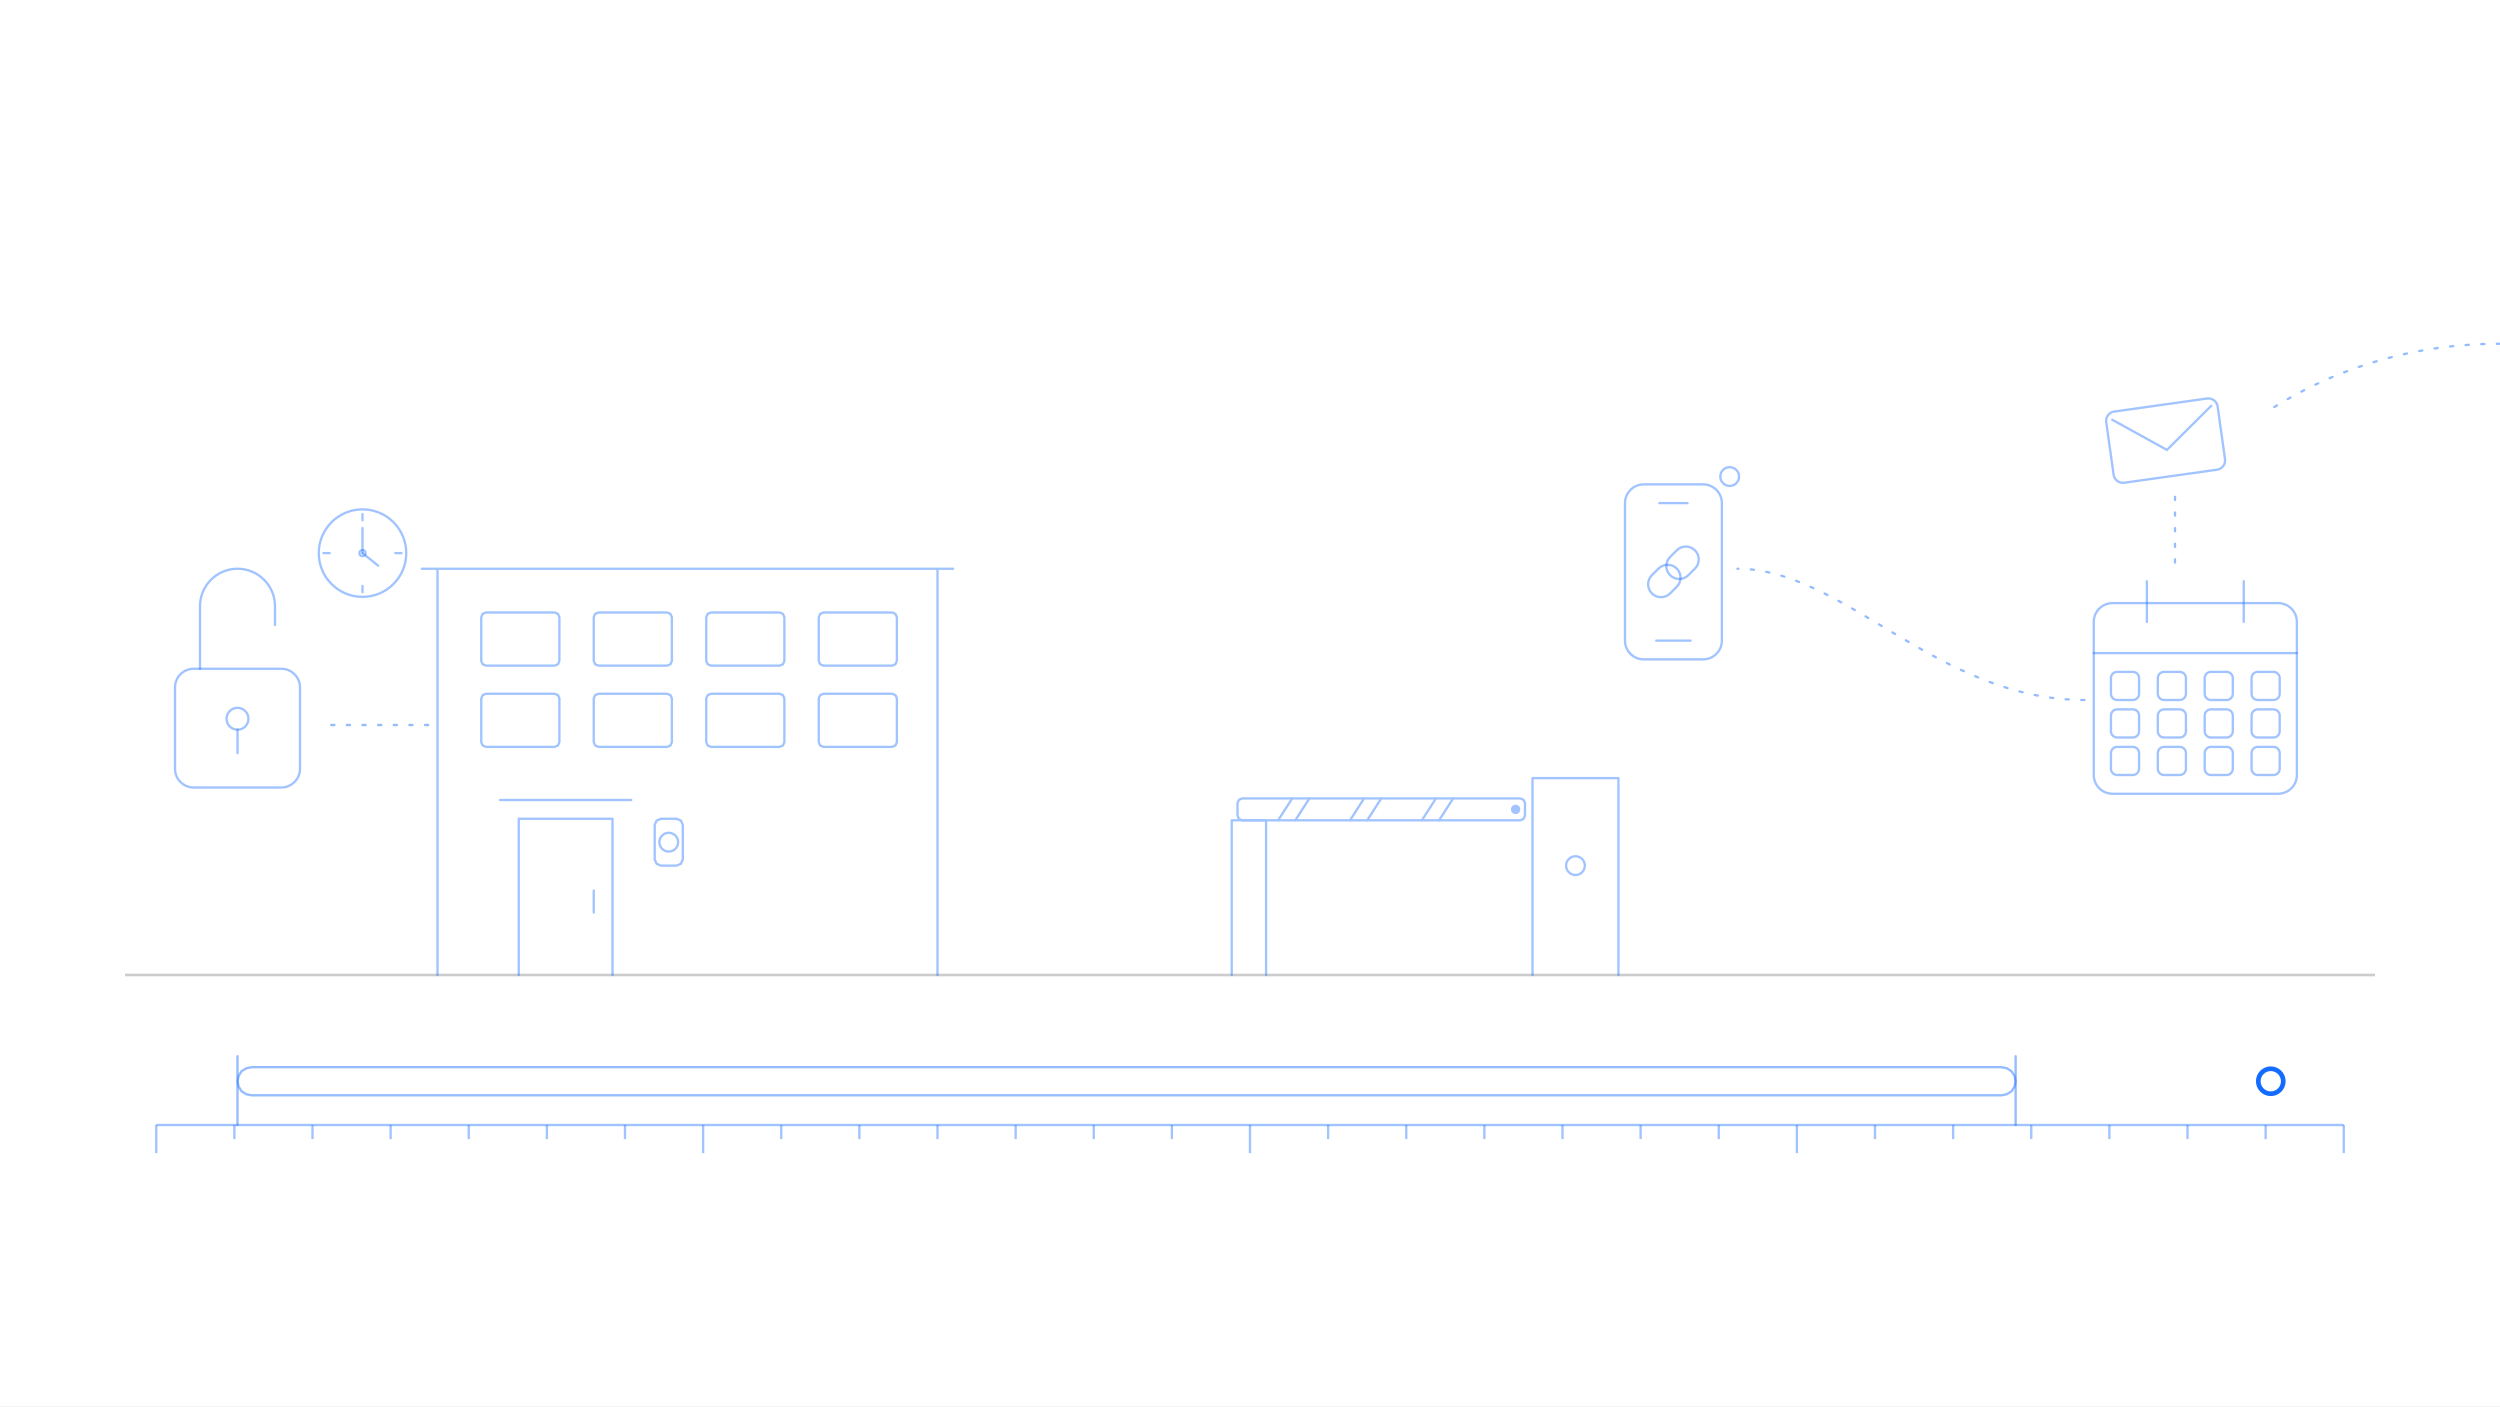
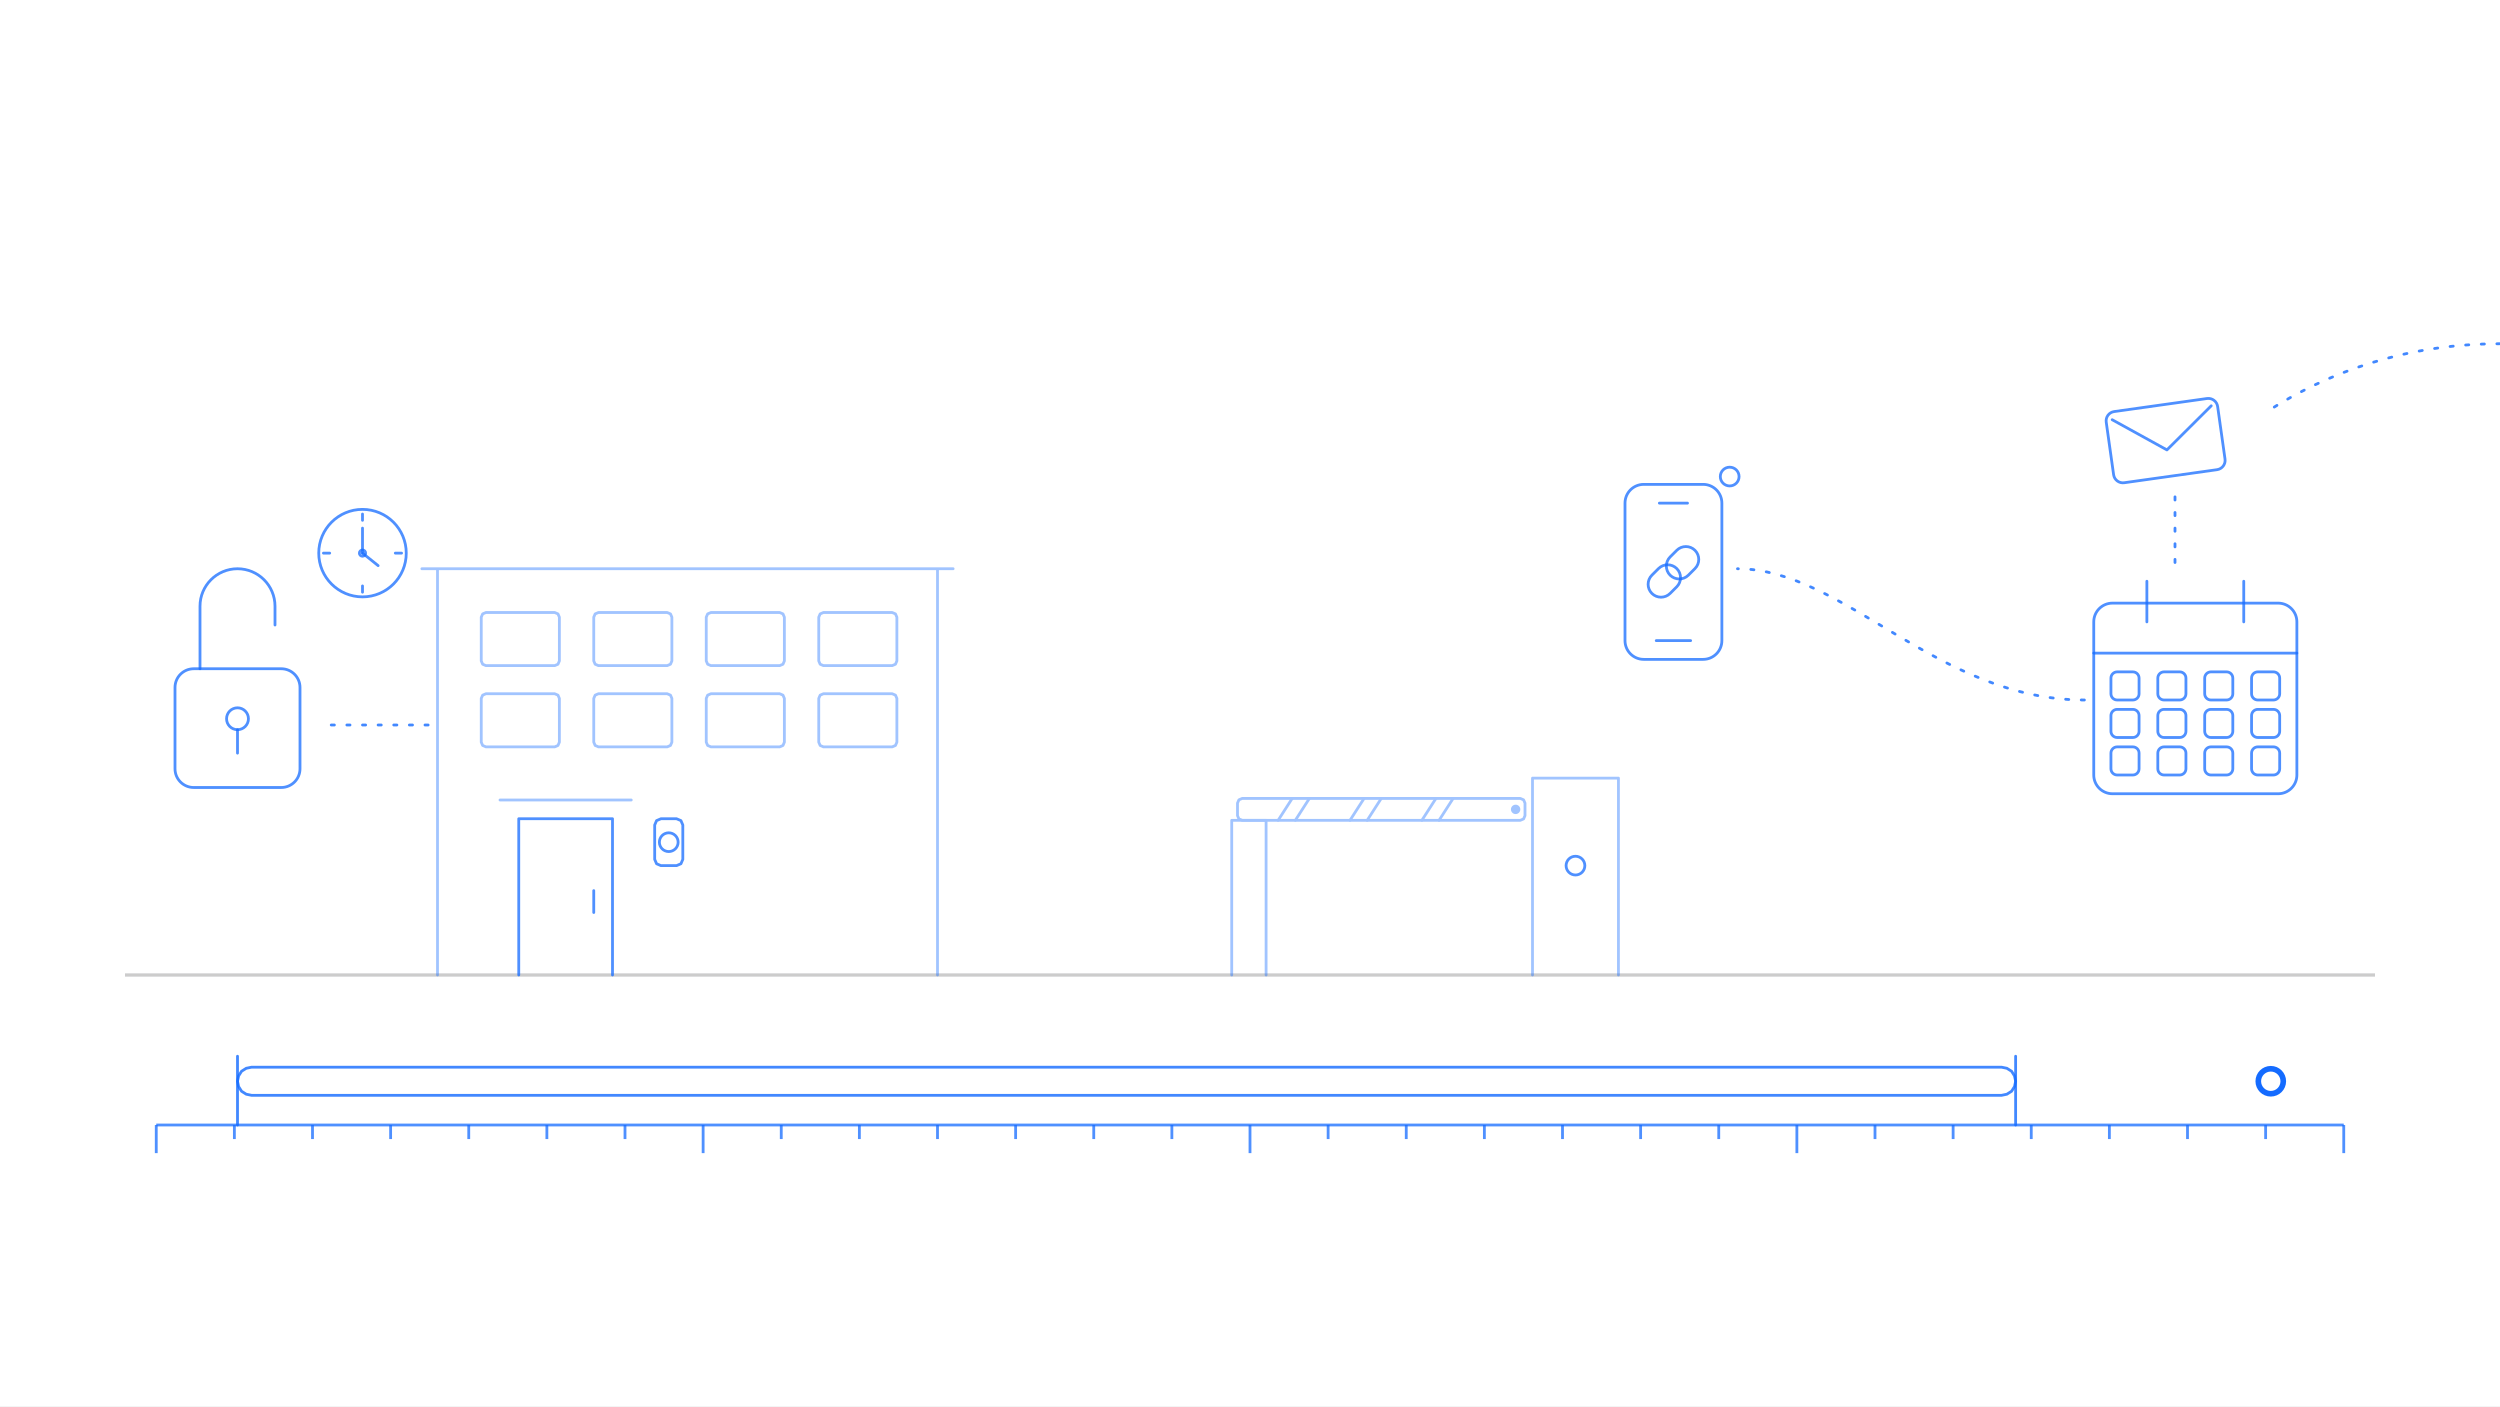
<svg xmlns="http://www.w3.org/2000/svg" viewBox="0 0 1600 900" preserveAspectRatio="xMidYMid meet" width="1600" height="900">
  <rect x="0" y="0" width="1600" height="900" fill="#fff" />
  <defs>
    <clipPath id="wgh-door-clip">
      <rect x="392" y="0" width="1300" height="900" />
    </clipPath>
  </defs>
-   <g fill="none" stroke="#151719" stroke-width="1.5" stroke-linecap="butt" opacity="0.22">
+   <g fill="none" stroke="#151719" stroke-width="1.8" stroke-linecap="butt" opacity="0.22">
    <path d="M80 624L1520 624" />
    <path d="M80 624L1520 624" />
  </g>
-   <g fill="none" stroke="#151719" stroke-width="1.5" stroke-linecap="butt" opacity="0">
-     <path />
-     <path />
-   </g>
-   <g fill="none" stroke="#151719" stroke-width="1.5" stroke-linecap="butt" opacity="0">
+   <g fill="none" stroke="#151719" stroke-width="1.8" stroke-linecap="butt" opacity="0">
+     <path />
+     <path />
+   </g>
+   <g fill="none" stroke="#151719" stroke-width="1.8" stroke-linecap="butt" opacity="0">
    <path />
    <path />
  </g>
  <g fill="none" stroke="#146BFF" stroke-linecap="butt">
-     <path stroke-width="1.5" stroke-opacity="0.4" d="M800 720L790 720L780 720L770 720L760 720L750 720L740 720L730 720L720 720L710 720L700 720L690 720L680 720L670 720L660 720L650 720L640 720L630 720L620 720L610 720L600 720L590 720L580 720L570 720L560 720L550 720L540 720L530 720L520 720L510 720L500 720L490 720L480 720L470 720L460 720L450 720L440 720L430 720L420 720L410 720L400 720L390 720L380 720L370 720L360 720L350 720L340 720L330 720L320 720L310 720L300 720L290 720L280 720L270 720L260 720L250 720L240 720L230 720L220 720L210 720L200 720L190 720L180 720L170 720L160 720L150 720L140 720L130 720L120 720L110 720L100 720M1500 720L1490 720L1480 720L1470 720L1460 720L1450 720L1440 720L1430 720L1420 720L1410 720L1400 720L1390 720L1380 720L1370 720L1360 720L1350 720L1340 720L1330 720L1320 720L1310 720L1300 720L1290 720L1280 720L1270 720L1260 720L1250 720L1240 720L1230 720L1220 720L1210 720L1200 720L1190 720L1180 720L1170 720L1160 720L1150 720L1140 720L1130 720L1120 720L1110 720L1100 720L1090 720L1080 720L1070 720L1060 720L1050 720L1040 720L1030 720L1020 720L1010 720L1000 720L990 720L980 720L970 720L960 720L950 720L940 720L930 720L920 720L910 720L900 720L890 720L880 720L870 720L860 720L850 720L840 720L830 720L820 720L810 720L800 720" />
-     <path stroke-width="1.5" stroke-opacity="0.4" d="M100 720L100 738M150 720L150 729M200 720L200 729M250 720L250 729M300 720L300 729M350 720L350 729M400 720L400 729M450 720L450 738M500 720L500 729M550 720L550 729M600 720L600 729M650 720L650 729M700 720L700 729M750 720L750 729M850 720L850 729M900 720L900 729M950 720L950 729M1000 720L1000 729M1050 720L1050 729M1100 720L1100 729M1150 720L1150 738M1200 720L1200 729M1250 720L1250 729M1300 720L1300 729M1350 720L1350 729M1400 720L1400 729M1450 720L1450 729" />
-     <path stroke-width="1.5" stroke-opacity="0.4" d="M800 720L800 738" opacity="1" />
-     <path stroke-width="1.5" stroke-opacity="0.4" d="M1500 720L1500 738" opacity="1" />
+     <path stroke-width="1.8" stroke-opacity="0.748" d="M800 720L790 720L780 720L770 720L760 720L750 720L740 720L730 720L720 720L710 720L700 720L690 720L680 720L670 720L660 720L650 720L640 720L630 720L620 720L610 720L600 720L590 720L580 720L570 720L560 720L550 720L540 720L530 720L520 720L510 720L500 720L490 720L480 720L470 720L460 720L450 720L440 720L430 720L420 720L410 720L400 720L390 720L380 720L370 720L360 720L350 720L340 720L330 720L320 720L310 720L300 720L290 720L280 720L270 720L260 720L250 720L240 720L230 720L220 720L210 720L200 720L190 720L180 720L170 720L160 720L150 720L140 720L130 720L120 720L110 720L100 720M1500 720L1490 720L1480 720L1470 720L1460 720L1450 720L1440 720L1430 720L1420 720L1410 720L1400 720L1390 720L1380 720L1370 720L1360 720L1350 720L1340 720L1330 720L1320 720L1310 720L1300 720L1290 720L1280 720L1270 720L1260 720L1250 720L1240 720L1230 720L1220 720L1210 720L1200 720L1190 720L1180 720L1170 720L1160 720L1150 720L1140 720L1130 720L1120 720L1110 720L1100 720L1090 720L1080 720L1070 720L1060 720L1050 720L1040 720L1030 720L1020 720L1010 720L1000 720L990 720L980 720L970 720L960 720L950 720L940 720L930 720L920 720L910 720L900 720L890 720L880 720L870 720L860 720L850 720L840 720L830 720L820 720L810 720L800 720" />
+     <path stroke-width="1.8" stroke-opacity="0.748" d="M100 720L100 738M150 720L150 729M200 720L200 729M250 720L250 729M300 720L300 729M350 720L350 729M400 720L400 729M450 720L450 738M500 720L500 729M550 720L550 729M600 720L600 729M650 720L650 729M700 720L700 729M750 720L750 729M850 720L850 729M900 720L900 729M950 720L950 729M1000 720L1000 729M1050 720L1050 729M1100 720L1100 729M1150 720L1150 738M1200 720L1200 729M1250 720L1250 729M1300 720L1300 729M1350 720L1350 729M1400 720L1400 729M1450 720L1450 729" />
+     <path stroke-width="1.8" stroke-opacity="0.748" d="M800 720L800 738" opacity="1" />
+     <path stroke-width="1.8" stroke-opacity="0.748" d="M1500 720L1500 738" opacity="1" />
    <g opacity="0">
-       <path stroke-width="1.5" stroke-opacity="0.45" />
-       <path stroke-width="3" />
-       <path stroke-width="1.5" stroke-opacity="0.45" />
-       <circle r="4.5" fill="#146BFF" stroke="#146BFF" stroke-width="1.5" />
-       <path stroke-width="1.5" stroke-opacity="0.45" />
-       <path stroke-width="3" />
-       <path stroke-width="1.5" stroke-opacity="0.45" />
-       <circle r="4.5" fill="#146BFF" stroke="#146BFF" stroke-width="1.5" />
-       <path stroke-width="1.5" stroke-opacity="0.45" />
-       <path stroke-width="3" />
-       <path stroke-width="1.5" stroke-opacity="0.45" />
-       <circle r="4.5" fill="#146BFF" stroke="#146BFF" stroke-width="1.5" />
-     </g>
-     <path stroke-width="1.5" stroke-opacity="0.45" d="M1281 683L1273 683L1265 683L1257 683L1249 683L1241 683L1233 683L1225 683L1217 683L1209 683L1201 683L1193 683L1185 683L1177 683L1169 683L1161 683L1153 683L1145 683L1137 683L1129 683L1121 683L1113 683L1105 683L1097 683L1089 683L1081 683L1073 683L1065 683L1057 683L1049 683L1041 683L1033 683L1025 683L1017 683L1009 683L1001 683L993 683L985 683L977 683L969 683L961 683L953 683L945 683L937 683L929 683L921 683L913 683L905 683L897 683L889 683L881 683L873 683L865 683L857 683L849 683L841 683L833 683L825 683L817 683L809 683L801 683L793 683L785 683L777 683L769 683L761 683L753 683L745 683L737 683L729 683L721 683L713 683L705 683L697 683L689 683L681 683L673 683L665 683L657 683L649 683L641 683L633 683L625 683L617 683L609 683L601 683L593 683L585 683L577 683L569 683L561 683L553 683L545 683L537 683L529 683L521 683L513 683L505 683L497 683L489 683L481 683L473 683L465 683L457 683L449 683L441 683L433 683L425 683L417 683L409 683L401 683L393 683L385 683L377 683L369 683L361 683L353 683L345 683L337 683L329 683L321 683L313 683L305 683L297 683L289 683L281 683L273 683L265 683L257 683L249 683L241 683L233 683L225 683L217 683L209 683L201 683L193 683L185 683L177 683L169 683L161 683L157.6 683.7L154.6 685.6L152.7 688.6L152 692L152.7 695.4L154.6 698.4L157.6 700.3L161 701L169 701L177 701L185 701L193 701L201 701L209 701L217 701L225 701L233 701L241 701L249 701L257 701L265 701L273 701L281 701L289 701L297 701L305 701L313 701L321 701L329 701L337 701L345 701L353 701L361 701L369 701L377 701L385 701L393 701L401 701L409 701L417 701L425 701L433 701L441 701L449 701L457 701L465 701L473 701L481 701L489 701L497 701L505 701L513 701L521 701L529 701L537 701L545 701L553 701L561 701L569 701L577 701L585 701L593 701L601 701L609 701L617 701L625 701L633 701L641 701L649 701L657 701L665 701L673 701L681 701L689 701L697 701L705 701L713 701L721 701L729 701L737 701L745 701L753 701L761 701L769 701L777 701L785 701L793 701L801 701L809 701L817 701L825 701L833 701L841 701L849 701L857 701L865 701L873 701L881 701L889 701L897 701L905 701L913 701L921 701L929 701L937 701L945 701L953 701L961 701L969 701L977 701L985 701L993 701L1001 701L1009 701L1017 701L1025 701L1033 701L1041 701L1049 701L1057 701L1065 701L1073 701L1081 701L1089 701L1097 701L1105 701L1113 701L1121 701L1129 701L1137 701L1145 701L1153 701L1161 701L1169 701L1177 701L1185 701L1193 701L1201 701L1209 701L1217 701L1225 701L1233 701L1241 701L1249 701L1257 701L1265 701L1273 701L1281 701L1284.4 700.3L1287.4 698.4L1289.3 695.4L1290 692L1289.3 688.6L1287.4 685.6L1284.4 683.7L1281 683Z" opacity="1" />
-     <path stroke-width="1.5" stroke-opacity="0.45" stroke-dasharray="5 7" d="" />
-     <circle r="4.5" fill="none" stroke="#146BFF" stroke-width="1.5" opacity="0" />
+       <path stroke-width="1.8" stroke-opacity="0.801" />
+       <path stroke-width="3.6" />
+       <path stroke-width="1.8" stroke-opacity="0.801" />
+       <circle r="4.5" fill="#146BFF" stroke="#146BFF" stroke-width="1.8" />
+       <path stroke-width="1.8" stroke-opacity="0.801" />
+       <path stroke-width="3.6" />
+       <path stroke-width="1.8" stroke-opacity="0.801" />
+       <circle r="4.5" fill="#146BFF" stroke="#146BFF" stroke-width="1.8" />
+       <path stroke-width="1.8" stroke-opacity="0.801" />
+       <path stroke-width="3.6" />
+       <path stroke-width="1.8" stroke-opacity="0.801" />
+       <circle r="4.5" fill="#146BFF" stroke="#146BFF" stroke-width="1.8" />
+     </g>
+     <path stroke-width="1.8" stroke-opacity="0.801" d="M1281 683L1273 683L1265 683L1257 683L1249 683L1241 683L1233 683L1225 683L1217 683L1209 683L1201 683L1193 683L1185 683L1177 683L1169 683L1161 683L1153 683L1145 683L1137 683L1129 683L1121 683L1113 683L1105 683L1097 683L1089 683L1081 683L1073 683L1065 683L1057 683L1049 683L1041 683L1033 683L1025 683L1017 683L1009 683L1001 683L993 683L985 683L977 683L969 683L961 683L953 683L945 683L937 683L929 683L921 683L913 683L905 683L897 683L889 683L881 683L873 683L865 683L857 683L849 683L841 683L833 683L825 683L817 683L809 683L801 683L793 683L785 683L777 683L769 683L761 683L753 683L745 683L737 683L729 683L721 683L713 683L705 683L697 683L689 683L681 683L673 683L665 683L657 683L649 683L641 683L633 683L625 683L617 683L609 683L601 683L593 683L585 683L577 683L569 683L561 683L553 683L545 683L537 683L529 683L521 683L513 683L505 683L497 683L489 683L481 683L473 683L465 683L457 683L449 683L441 683L433 683L425 683L417 683L409 683L401 683L393 683L385 683L377 683L369 683L361 683L353 683L345 683L337 683L329 683L321 683L313 683L305 683L297 683L289 683L281 683L273 683L265 683L257 683L249 683L241 683L233 683L225 683L217 683L209 683L201 683L193 683L185 683L177 683L169 683L161 683L157.6 683.7L154.6 685.6L152.7 688.6L152 692L152.7 695.4L154.6 698.4L157.6 700.3L161 701L169 701L177 701L185 701L193 701L201 701L209 701L217 701L225 701L233 701L241 701L249 701L257 701L265 701L273 701L281 701L289 701L297 701L305 701L313 701L321 701L329 701L337 701L345 701L353 701L361 701L369 701L377 701L385 701L393 701L401 701L409 701L417 701L425 701L433 701L441 701L449 701L457 701L465 701L473 701L481 701L489 701L497 701L505 701L513 701L521 701L529 701L537 701L545 701L553 701L561 701L569 701L577 701L585 701L593 701L601 701L609 701L617 701L625 701L633 701L641 701L649 701L657 701L665 701L673 701L681 701L689 701L697 701L705 701L713 701L721 701L729 701L737 701L745 701L753 701L761 701L769 701L777 701L785 701L793 701L801 701L809 701L817 701L825 701L833 701L841 701L849 701L857 701L865 701L873 701L881 701L889 701L897 701L905 701L913 701L921 701L929 701L937 701L945 701L953 701L961 701L969 701L977 701L985 701L993 701L1001 701L1009 701L1017 701L1025 701L1033 701L1041 701L1049 701L1057 701L1065 701L1073 701L1081 701L1089 701L1097 701L1105 701L1113 701L1121 701L1129 701L1137 701L1145 701L1153 701L1161 701L1169 701L1177 701L1185 701L1193 701L1201 701L1209 701L1217 701L1225 701L1233 701L1241 701L1249 701L1257 701L1265 701L1273 701L1281 701L1284.4 700.3L1287.4 698.4L1289.3 695.4L1290 692L1289.3 688.6L1287.4 685.6L1284.4 683.7L1281 683Z" opacity="1" />
+     <path stroke-width="1.8" stroke-opacity="0.801" stroke-dasharray="5 7" d="" />
+     <circle r="4.5" fill="none" stroke="#146BFF" stroke-width="1.8" opacity="0" />
    <path stroke-linecap="round" d="" />
-     <path stroke-linecap="round" d="M152 676L152 720" stroke-width="1.5" stroke-opacity="0.45" opacity="1" />
-     <path stroke-linecap="round" d="M1290 676L1290 720" stroke-width="1.5" stroke-opacity="0.45" opacity="1" />
+     <path stroke-linecap="round" d="M152 676L152 720" stroke-width="1.8" stroke-opacity="0.801" opacity="1" />
+     <path stroke-linecap="round" d="M1290 676L1290 720" stroke-width="1.8" stroke-opacity="0.801" opacity="1" />
    <circle r="0" fill="#146BFF" stroke="none" cx="1290" cy="705" opacity="1" />
-     <path stroke-width="1.5" stroke-opacity="0.45" d="M1453.3 648L1453.3 740" opacity="0" />
-     <path stroke-width="1.5" stroke-opacity="0.45" stroke-dasharray="2 8" stroke-linecap="round" d="M1453.3 636L1453.3 674" opacity="0" />
-     <circle r="8" fill="#146BFF" stroke="#146BFF" stroke-width="3" cx="1453.3" cy="692" fill-opacity="0" />
+     <path stroke-width="1.8" stroke-opacity="0.801" d="M1453.3 648L1453.3 740" opacity="0" />
+     <path stroke-width="1.8" stroke-opacity="0.801" stroke-dasharray="2 8" stroke-linecap="round" d="M1453.3 636L1453.3 674" opacity="0" />
+     <circle r="8" fill="#146BFF" stroke="#146BFF" stroke-width="3.6" cx="1453.3" cy="692" fill-opacity="0" />
  </g>
  <g fill="none" stroke="#146BFF" stroke-linejoin="miter" opacity="0">
    <path fill="#146BFF" fill-opacity="0" stroke="none" />
-     <g stroke-width="1.5" stroke-opacity="0.45">
+     <g stroke-width="1.8" stroke-opacity="0.801">
      <path pathLength="1" stroke-dasharray="1 1" stroke-dashoffset="1" />
      <path pathLength="1" stroke-dasharray="1 1" stroke-dashoffset="1" />
      <path pathLength="1" stroke-dasharray="1 1" stroke-dashoffset="1" />
      <path pathLength="1" stroke-dasharray="1 1" stroke-dashoffset="1" />
      <path pathLength="1" stroke-dasharray="1 1" stroke-dashoffset="1" />
      <path pathLength="1" stroke-dasharray="1 1" stroke-dashoffset="1" />
      <path pathLength="1" stroke-dasharray="1 1" stroke-dashoffset="1" />
      <path pathLength="1" stroke-dasharray="1 1" stroke-dashoffset="1" />
      <path pathLength="1" stroke-dasharray="1 1" stroke-dashoffset="1" />
      <path pathLength="1" stroke-dasharray="1 1" stroke-dashoffset="1" />
      <path pathLength="1" stroke-dasharray="1 1" stroke-dashoffset="1" />
      <path pathLength="1" stroke-dasharray="1 1" stroke-dashoffset="1" />
      <path pathLength="1" stroke-dasharray="1 1" stroke-dashoffset="1" />
      <path pathLength="1" stroke-dasharray="1 1" stroke-dashoffset="1" />
      <path pathLength="1" stroke-dasharray="1 1" stroke-dashoffset="1" />
      <path pathLength="1" stroke-dasharray="1 1" stroke-dashoffset="1" />
      <path pathLength="1" stroke-dasharray="1 1" stroke-dashoffset="1" />
      <path pathLength="1" stroke-dasharray="1 1" stroke-dashoffset="1" />
      <path pathLength="1" stroke-dasharray="1 1" stroke-dashoffset="1" />
      <path pathLength="1" stroke-dasharray="1 1" stroke-dashoffset="1" />
      <path pathLength="1" stroke-dasharray="1 1" stroke-dashoffset="1" />
      <path pathLength="1" stroke-dasharray="1 1" stroke-dashoffset="1" />
      <path pathLength="1" stroke-dasharray="1 1" stroke-dashoffset="1" />
      <path pathLength="1" stroke-dasharray="1 1" stroke-dashoffset="1" />
      <path pathLength="1" stroke-dasharray="1 1" stroke-dashoffset="1" />
      <path pathLength="1" stroke-dasharray="1 1" stroke-dashoffset="1" />
      <path pathLength="1" stroke-dasharray="1 1" stroke-dashoffset="1" />
      <path pathLength="1" stroke-dasharray="1 1" stroke-dashoffset="1" />
      <path pathLength="1" stroke-dasharray="1 1" stroke-dashoffset="1" />
      <path pathLength="1" stroke-dasharray="1 1" stroke-dashoffset="1" />
      <path pathLength="1" stroke-dasharray="1 1" stroke-dashoffset="1" />
      <path pathLength="1" stroke-dasharray="1 1" stroke-dashoffset="1" />
      <path pathLength="1" stroke-dasharray="1 1" stroke-dashoffset="1" />
      <path pathLength="1" stroke-dasharray="1 1" stroke-dashoffset="1" />
      <path pathLength="1" stroke-dasharray="1 1" stroke-dashoffset="1" />
      <path pathLength="1" stroke-dasharray="1 1" stroke-dashoffset="1" />
      <path pathLength="1" stroke-dasharray="1 1" stroke-dashoffset="1" />
      <path pathLength="1" stroke-dasharray="1 1" stroke-dashoffset="1" />
      <path pathLength="1" stroke-dasharray="1 1" stroke-dashoffset="1" />
      <path pathLength="1" stroke-dasharray="1 1" stroke-dashoffset="1" />
      <path pathLength="1" stroke-dasharray="1 1" stroke-dashoffset="1" />
      <path pathLength="1" stroke-dasharray="1 1" stroke-dashoffset="1" />
      <path pathLength="1" stroke-dasharray="1 1" stroke-dashoffset="1" />
      <path pathLength="1" stroke-dasharray="1 1" stroke-dashoffset="1" />
      <path pathLength="1" stroke-dasharray="1 1" stroke-dashoffset="1" />
      <path pathLength="1" stroke-dasharray="1 1" stroke-dashoffset="1" />
      <path pathLength="1" stroke-dasharray="1 1" stroke-dashoffset="1" />
      <path pathLength="1" stroke-dasharray="1 1" stroke-dashoffset="1" />
      <path pathLength="1" stroke-dasharray="1 1" stroke-dashoffset="1" />
      <path pathLength="1" stroke-dasharray="1 1" stroke-dashoffset="1" />
      <path pathLength="1" stroke-dasharray="1 1" stroke-dashoffset="1" />
      <path pathLength="1" stroke-dasharray="1 1" stroke-dashoffset="1" />
      <path pathLength="1" stroke-dasharray="1 1" stroke-dashoffset="1" />
      <path pathLength="1" stroke-dasharray="1 1" stroke-dashoffset="1" />
      <path pathLength="1" stroke-dasharray="1 1" stroke-dashoffset="1" />
      <path pathLength="1" stroke-dasharray="1 1" stroke-dashoffset="1" />
      <path pathLength="1" stroke-dasharray="1 1" stroke-dashoffset="1" />
      <path pathLength="1" stroke-dasharray="1 1" stroke-dashoffset="1" />
      <path pathLength="1" stroke-dasharray="1 1" stroke-dashoffset="1" />
      <path pathLength="1" stroke-dasharray="1 1" stroke-dashoffset="1" />
      <path pathLength="1" stroke-dasharray="1 1" stroke-dashoffset="1" />
      <path pathLength="1" stroke-dasharray="1 1" stroke-dashoffset="1" />
      <path pathLength="1" stroke-dasharray="1 1" stroke-dashoffset="1" />
      <path pathLength="1" stroke-dasharray="1 1" stroke-dashoffset="1" />
      <path pathLength="1" stroke-dasharray="1 1" stroke-dashoffset="1" />
      <path pathLength="1" stroke-dasharray="1 1" stroke-dashoffset="1" />
      <path pathLength="1" stroke-dasharray="1 1" stroke-dashoffset="1" />
      <path pathLength="1" stroke-dasharray="1 1" stroke-dashoffset="1" />
    </g>
    <g stroke-linejoin="miter">
-       <path stroke-width="1.5" stroke-opacity="0.45" stroke-dasharray="5 7" />
-       <path stroke-width="1.5" stroke-opacity="0.45" stroke-dasharray="5 7" />
-       <path stroke-width="3" />
-       <path stroke-width="3" />
-       <path stroke-width="3" />
-       <path stroke-width="3" />
-     </g>
-     <circle r="6" fill="#146BFF" fill-opacity="0" stroke="#146BFF" stroke-width="1.5" />
-     <circle r="6" fill="#146BFF" fill-opacity="0" stroke="#146BFF" stroke-width="1.5" />
-     <circle r="6" fill="#146BFF" fill-opacity="0" stroke="#146BFF" stroke-width="1.5" />
-     <circle r="6" fill="#146BFF" fill-opacity="0" stroke="#146BFF" stroke-width="1.5" />
-     <circle r="6" fill="#146BFF" fill-opacity="0" stroke="#146BFF" stroke-width="1.5" />
-     <circle r="6" fill="#146BFF" fill-opacity="0" stroke="#146BFF" stroke-width="1.5" />
-     <circle r="6" fill="#146BFF" fill-opacity="0" stroke="#146BFF" stroke-width="1.5" />
-     <circle r="17" fill="none" stroke="#146BFF" stroke-width="1.5" stroke-opacity="0.4" />
+       <path stroke-width="1.8" stroke-opacity="0.801" stroke-dasharray="5 7" />
+       <path stroke-width="1.8" stroke-opacity="0.801" stroke-dasharray="5 7" />
+       <path stroke-width="3.6" />
+       <path stroke-width="3.6" />
+       <path stroke-width="3.6" />
+       <path stroke-width="3.6" />
+     </g>
+     <circle r="6" fill="#146BFF" fill-opacity="0" stroke="#146BFF" stroke-width="1.8" />
+     <circle r="6" fill="#146BFF" fill-opacity="0" stroke="#146BFF" stroke-width="1.8" />
+     <circle r="6" fill="#146BFF" fill-opacity="0" stroke="#146BFF" stroke-width="1.8" />
+     <circle r="6" fill="#146BFF" fill-opacity="0" stroke="#146BFF" stroke-width="1.8" />
+     <circle r="6" fill="#146BFF" fill-opacity="0" stroke="#146BFF" stroke-width="1.8" />
+     <circle r="6" fill="#146BFF" fill-opacity="0" stroke="#146BFF" stroke-width="1.8" />
+     <circle r="6" fill="#146BFF" fill-opacity="0" stroke="#146BFF" stroke-width="1.8" />
+     <circle r="17" fill="none" stroke="#146BFF" stroke-width="1.8" stroke-opacity="0.748" />
    <circle r="8" fill="#146BFF" stroke="none" />
-     <circle r="17" fill="none" stroke="#146BFF" stroke-width="1.5" stroke-opacity="0.4" />
+     <circle r="17" fill="none" stroke="#146BFF" stroke-width="1.8" stroke-opacity="0.748" />
    <circle r="8" fill="#146BFF" stroke="none" />
-     <path stroke-width="1.5" stroke-linejoin="round" stroke-linecap="round" />
-   </g>
-   <g fill="none" stroke="#146BFF" stroke-width="1.5" stroke-linejoin="miter" stroke-linecap="butt" opacity="0" stroke-opacity="0.4">
+     <path stroke-width="1.8" stroke-linejoin="round" stroke-linecap="round" />
+   </g>
+   <g fill="none" stroke="#146BFF" stroke-width="1.8" stroke-linejoin="miter" stroke-linecap="butt" opacity="0" stroke-opacity="0.748">
    <path pathLength="1" stroke-dasharray="1 1" d="M788.3 624L183.3 624L183.3 624L898.3 624" stroke-dashoffset="1" />
    <path pathLength="1" stroke-dasharray="1 1" d="M1035.8 624L1613.3 624L1613.3 624L898.3 624" stroke-dashoffset="1" />
  </g>
  <g fill="none" stroke="#146BFF" stroke-linejoin="round" stroke-linecap="round" opacity="0.4">
-     <path d="M980.8 624L980.8 498L1035.8 498L1035.8 624M980.8 498L980.8 498L1035.8 498L1035.8 498" stroke-width="1.5" />
-     <path d="M788.3 624L788.3 525L810.3 525L810.3 624M788.3 525L788.3 525L810.3 525L810.3 525" stroke-width="1.5" />
-     <path stroke-width="1.5" d="M795 525L792.9 524.1L792 522L792 514L792.9 511.9L795 511L973 511L975.1 511.9L976 514L976 522L975.1 524.1L973 525L795 525M795 525L792.9 524.1L792 522L792 514L792.9 511.9L795 511L973 511L975.1 511.9L976 514L976 522L975.1 524.1L973 525L795 525M792 518L792 518M976 518L976 518" />
-     <path stroke-width="1.5" d="M930 511L921 525M919 511L910 525M884 511L875 525M873 511L864 525M838 511L829 525M827 511L818 525" opacity="1" />
-     <path stroke-width="1.5" d="M930 511L921 511M919 511L910 511M884 511L875 511M873 511L864 511M838 511L829 511M827 511L818 511" opacity="0" />
+     <path d="M980.8 624L980.8 498L1035.8 498L1035.8 624M980.8 498L980.8 498L1035.8 498L1035.8 498" stroke-width="1.8" />
+     <path d="M788.3 624L788.3 525L810.3 525L810.3 624M788.3 525L788.3 525L810.3 525L810.3 525" stroke-width="1.8" />
+     <path stroke-width="1.8" d="M795 525L792.9 524.1L792 522L792 514L792.9 511.9L795 511L973 511L975.1 511.9L976 514L976 522L975.1 524.1L973 525L795 525M795 525L792.9 524.1L792 522L792 514L792.9 511.9L795 511L973 511L975.1 511.9L976 514L976 522L975.1 524.1L973 525L795 525M792 518L792 518M976 518L976 518" />
+     <path stroke-width="1.8" d="M930 511L921 525M919 511L910 525M884 511L875 525M873 511L864 525M838 511L829 525M827 511L818 525" opacity="1" />
+     <path stroke-width="1.8" d="M930 511L921 511M919 511L910 511M884 511L875 511M873 511L864 511M838 511L829 511M827 511L818 511" opacity="0" />
    <circle r="3" fill="#146BFF" stroke="none" cx="970" cy="518" />
  </g>
-   <g fill="none" stroke="#146BFF" stroke-width="1.5" stroke-linecap="round" stroke-linejoin="round" opacity="0.4">
+   <g fill="none" stroke="#146BFF" stroke-width="1.8" stroke-linecap="round" stroke-linejoin="round" opacity="0.4">
    <path d="M280 624L280 364L600 364L600 624M270 364L610 364M320 512L404 512M355 392L357.1 392.9L358 395L358 423L357.1 425.1L355 426L311 426L308.9 425.1L308 423L308 395L308.9 392.9L311 392L355 392M427 392L429.1 392.9L430 395L430 423L429.1 425.1L427 426L383 426L380.9 425.1L380 423L380 395L380.9 392.9L383 392L427 392M499 392L501.1 392.9L502 395L502 423L501.1 425.1L499 426L455 426L452.9 425.1L452 423L452 395L452.9 392.9L455 392L499 392M571 392L573.1 392.9L574 395L574 423L573.1 425.1L571 426L527 426L524.9 425.1L524 423L524 395L524.9 392.9L527 392L571 392M355 444L357.1 444.9L358 447L358 475L357.1 477.1L355 478L311 478L308.9 477.1L308 475L308 447L308.9 444.9L311 444L355 444M427 444L429.1 444.9L430 447L430 475L429.1 477.1L427 478L383 478L380.9 477.1L380 475L380 447L380.9 444.9L383 444L427 444M499 444L501.1 444.9L502 447L502 475L501.1 477.1L499 478L455 478L452.9 477.1L452 475L452 447L452.9 444.9L455 444L499 444M571 444L573.1 444.9L574 447L574 475L573.1 477.1L571 478L527 478L524.9 477.1L524 475L524 447L524.9 444.9L527 444L571 444" />
  </g>
  <g fill="none" stroke="#146BFF" stroke-linecap="round" stroke-linejoin="round" opacity="1">
    <path fill="#146BFF" fill-opacity="0" stroke="none" d="M392 524L332 524L392 524L392 624L332 624L392 624Z" />
-     <path d="M332 624L332 524L392 524L392 624" stroke-width="1.5" stroke-opacity="0.4" />
-     <path stroke-width="1.5" stroke-opacity="0.4" d="M332 524L392 524L392 624L332 624" opacity="0" />
-     <path stroke-width="1.5" stroke-opacity="0.4" d="M380 570L380 584" />
-     <path d="M433 524L435.8 525.2L437 528L437 550L435.8 552.8L433 554L423 554L420.2 552.8L419 550L419 528L420.2 525.2L423 524L433 524" stroke-width="1.5" stroke-opacity="0.4" />
-   </g>
-   <circle r="6" fill="#146BFF" stroke="#146BFF" stroke-width="1.5" cx="428" cy="539" fill-opacity="0" stroke-opacity="0.4" opacity="1" />
+     <path d="M332 624L332 524L392 524L392 624" stroke-width="1.8" stroke-opacity="0.748" />
+     <path stroke-width="1.8" stroke-opacity="0.748" d="M332 524L392 524L392 624L332 624" opacity="0" />
+     <path stroke-width="1.8" stroke-opacity="0.748" d="M380 570L380 584" />
+     <path d="M433 524L435.8 525.2L437 528L437 550L435.8 552.8L433 554L423 554L420.2 552.8L419 550L419 528L420.2 525.2L423 524L433 524" stroke-width="1.8" stroke-opacity="0.748" />
+   </g>
+   <circle r="6" fill="#146BFF" stroke="#146BFF" stroke-width="1.8" cx="428" cy="539" fill-opacity="0" stroke-opacity="0.748" opacity="1" />
  <g>
-     <circle r="6" fill="#146BFF" stroke="#146BFF" stroke-width="1.5" cx="1008.3" cy="554" fill-opacity="0" stroke-opacity="0.4" />
-   </g>
-   <circle r="17" fill="none" stroke="#146BFF" stroke-width="1.5" stroke-opacity="0.4" cx="362" cy="624" opacity="0" />
+     <circle r="6" fill="#146BFF" stroke="#146BFF" stroke-width="1.8" cx="1008.3" cy="554" fill-opacity="0" stroke-opacity="0.748" />
+   </g>
+   <circle r="17" fill="none" stroke="#146BFF" stroke-width="1.8" stroke-opacity="0.748" cx="362" cy="624" opacity="0" />
  <circle r="8" fill="#146BFF" stroke="none" cx="362" cy="624" opacity="0" />
  <g transform="translate(0 24)">
    <g clip-path="url(#wgh-door-clip)" fill="none" stroke="#146BFF" stroke-linecap="round" stroke-linejoin="round" opacity="0">
-       <path stroke-width="3" />
-       <circle r="17" stroke-width="3" />
-       <path stroke-width="3" />
-       <path stroke-width="1.5" />
-       <path stroke-width="3" />
-       <path stroke-width="3" />
+       <path stroke-width="3.6" />
+       <circle r="17" stroke-width="3.6" />
+       <path stroke-width="3.6" />
+       <path stroke-width="1.8" />
+       <path stroke-width="3.6" />
+       <path stroke-width="3.6" />
    </g>
  </g>
  <g transform="translate(0 24)" fill="none" stroke="#146BFF" stroke-linecap="round" stroke-linejoin="round" opacity="1">
-     <path d="M1600 196 C1540 196 1490 214 1450 240" stroke-width="1.5" stroke-opacity="0.45" stroke-dasharray="2 8" />
+     <path d="M1600 196 C1540 196 1490 214 1450 240" stroke-width="1.8" stroke-opacity="0.801" stroke-dasharray="2 8" />
    <g transform="rotate(-8 1386 258)">
-       <rect x="1350" y="235" width="72" height="46" rx="6" stroke-width="1.5" stroke-opacity="0.4" />
-       <path d="M1354 240 L1386 264 L1418 240" stroke-width="1.5" stroke-opacity="0.4" />
-     </g>
-     <path d="M1392 294 V340" stroke-width="1.5" stroke-opacity="0.45" stroke-dasharray="2 8" />
-     <rect x="1340" y="362" width="130" height="122" rx="12" stroke-width="1.5" stroke-opacity="0.4" />
-     <path d="M1340 394 H1470 M1374 348 V374 M1436 348 V374" stroke-width="1.5" stroke-opacity="0.4" />
-     <rect x="1351" y="406" width="18" height="18" rx="4" stroke-width="1.5" stroke-opacity="0.4" />
-     <rect x="1381" y="406" width="18" height="18" rx="4" stroke-width="1.5" stroke-opacity="0.4" />
-     <rect x="1411" y="406" width="18" height="18" rx="4" stroke-width="1.5" stroke-opacity="0.4" />
-     <rect x="1441" y="406" width="18" height="18" rx="4" stroke-width="1.5" stroke-opacity="0.4" />
-     <rect x="1351" y="430" width="18" height="18" rx="4" stroke-width="1.5" stroke-opacity="0.4" />
-     <rect x="1381" y="430" width="18" height="18" rx="4" stroke-width="1.5" stroke-opacity="0.4" />
-     <circle cx="1390" cy="439" r="3" fill="#146BFF" stroke-width="1.5" fill-opacity="0" stroke-opacity="0.4" opacity="0" />
-     <rect x="1411" y="430" width="18" height="18" rx="4" stroke-width="1.5" stroke-opacity="0.4" />
-     <circle cx="1420" cy="439" r="3" fill="#146BFF" stroke-width="1.5" fill-opacity="0" stroke-opacity="0.4" opacity="0" />
-     <rect x="1441" y="430" width="18" height="18" rx="4" stroke-width="1.5" stroke-opacity="0.4" />
-     <rect x="1351" y="454" width="18" height="18" rx="4" stroke-width="1.5" stroke-opacity="0.4" />
-     <rect x="1381" y="454" width="18" height="18" rx="4" stroke-width="1.5" stroke-opacity="0.4" />
-     <rect x="1411" y="454" width="18" height="18" rx="4" stroke-width="1.5" stroke-opacity="0.4" />
-     <rect x="1441" y="454" width="18" height="18" rx="4" stroke-width="1.5" stroke-opacity="0.4" />
-     <path d="M1334 424 C1240 424 1180 340 1112 340" stroke-width="1.5" stroke-opacity="0.45" stroke-dasharray="2 8" />
-     <rect x="1040" y="286" width="62" height="112" rx="12" stroke-width="1.5" stroke-opacity="0.4" />
-     <path d="M1062 298 H1080 M1060 386 H1082" stroke-width="1.5" stroke-opacity="0.4" />
-     <g transform="translate(1071 342) rotate(-45)" stroke-width="1.5" stroke-opacity="0.4">
+       <rect x="1350" y="235" width="72" height="46" rx="6" stroke-width="1.8" stroke-opacity="0.748" />
+       <path d="M1354 240 L1386 264 L1418 240" stroke-width="1.8" stroke-opacity="0.748" />
+     </g>
+     <path d="M1392 294 V340" stroke-width="1.8" stroke-opacity="0.801" stroke-dasharray="2 8" />
+     <rect x="1340" y="362" width="130" height="122" rx="12" stroke-width="1.8" stroke-opacity="0.748" />
+     <path d="M1340 394 H1470 M1374 348 V374 M1436 348 V374" stroke-width="1.8" stroke-opacity="0.748" />
+     <rect x="1351" y="406" width="18" height="18" rx="4" stroke-width="1.8" stroke-opacity="0.748" />
+     <rect x="1381" y="406" width="18" height="18" rx="4" stroke-width="1.8" stroke-opacity="0.748" />
+     <rect x="1411" y="406" width="18" height="18" rx="4" stroke-width="1.8" stroke-opacity="0.748" />
+     <rect x="1441" y="406" width="18" height="18" rx="4" stroke-width="1.8" stroke-opacity="0.748" />
+     <rect x="1351" y="430" width="18" height="18" rx="4" stroke-width="1.8" stroke-opacity="0.748" />
+     <rect x="1381" y="430" width="18" height="18" rx="4" stroke-width="1.8" stroke-opacity="0.748" />
+     <circle cx="1390" cy="439" r="3" fill="#146BFF" stroke-width="1.8" fill-opacity="0" stroke-opacity="0.748" opacity="0" />
+     <rect x="1411" y="430" width="18" height="18" rx="4" stroke-width="1.8" stroke-opacity="0.748" />
+     <circle cx="1420" cy="439" r="3" fill="#146BFF" stroke-width="1.8" fill-opacity="0" stroke-opacity="0.748" opacity="0" />
+     <rect x="1441" y="430" width="18" height="18" rx="4" stroke-width="1.8" stroke-opacity="0.748" />
+     <rect x="1351" y="454" width="18" height="18" rx="4" stroke-width="1.8" stroke-opacity="0.748" />
+     <rect x="1381" y="454" width="18" height="18" rx="4" stroke-width="1.8" stroke-opacity="0.748" />
+     <rect x="1411" y="454" width="18" height="18" rx="4" stroke-width="1.8" stroke-opacity="0.748" />
+     <rect x="1441" y="454" width="18" height="18" rx="4" stroke-width="1.8" stroke-opacity="0.748" />
+     <path d="M1334 424 C1240 424 1180 340 1112 340" stroke-width="1.8" stroke-opacity="0.801" stroke-dasharray="2 8" />
+     <rect x="1040" y="286" width="62" height="112" rx="12" stroke-width="1.8" stroke-opacity="0.748" />
+     <path d="M1062 298 H1080 M1060 386 H1082" stroke-width="1.8" stroke-opacity="0.748" />
+     <g transform="translate(1071 342) rotate(-45)" stroke-width="1.8" stroke-opacity="0.748">
      <rect x="-19.5" y="-8.25" width="22.5" height="16.5" rx="8.25" />
      <rect x="-3" y="-8.25" width="22.5" height="16.5" rx="8.25" />
    </g>
-     <circle cx="1107" cy="281" r="6" fill="#146BFF" stroke-width="1.5" fill-opacity="0" stroke-opacity="0.4" />
-     <path stroke-width="1.5" stroke-opacity="0.4" pathLength="1" stroke-dasharray="1 1" d="M1050 404 L1238 526" stroke-dashoffset="1" opacity="0" />
-     <path stroke-width="1.5" stroke-opacity="0.4" pathLength="1" stroke-dasharray="1 1" d="M1092 404 L1256 526" stroke-dashoffset="1" opacity="0" />
-     <path d="M274 440 H206" stroke-width="1.5" stroke-opacity="0.45" stroke-dasharray="2 8" />
-     <g stroke-width="1.5" stroke-opacity="0.4">
+     <circle cx="1107" cy="281" r="6" fill="#146BFF" stroke-width="1.8" fill-opacity="0" stroke-opacity="0.748" />
+     <path stroke-width="1.8" stroke-opacity="0.748" pathLength="1" stroke-dasharray="1 1" d="M1050 404 L1238 526" stroke-dashoffset="1" opacity="0" />
+     <path stroke-width="1.8" stroke-opacity="0.748" pathLength="1" stroke-dasharray="1 1" d="M1092 404 L1256 526" stroke-dashoffset="1" opacity="0" />
+     <path d="M274 440 H206" stroke-width="1.8" stroke-opacity="0.801" stroke-dasharray="2 8" />
+     <g stroke-width="1.8" stroke-opacity="0.748">
      <rect x="112" y="404" width="80" height="76" rx="12" />
      <path d="M128 404 V364 A24 24 0 0 1 176 364 V376" />
      <circle cx="152" cy="436" r="7" />
      <path d="M152 443 V458" />
      <circle cx="232" cy="330" r="28" />
      <path d="M253 330 L257 330 M232 351 L232 355 M211 330 L207 330 M232 309 L232 305 M232 330 V314" />
      <path d="M232 330 L242 338" />
      <circle cx="232" cy="330" r="2" />
    </g>
    <circle r="6" fill="#146BFF" stroke="none" cx="1600" cy="196" opacity="0" />
  </g>
</svg>
